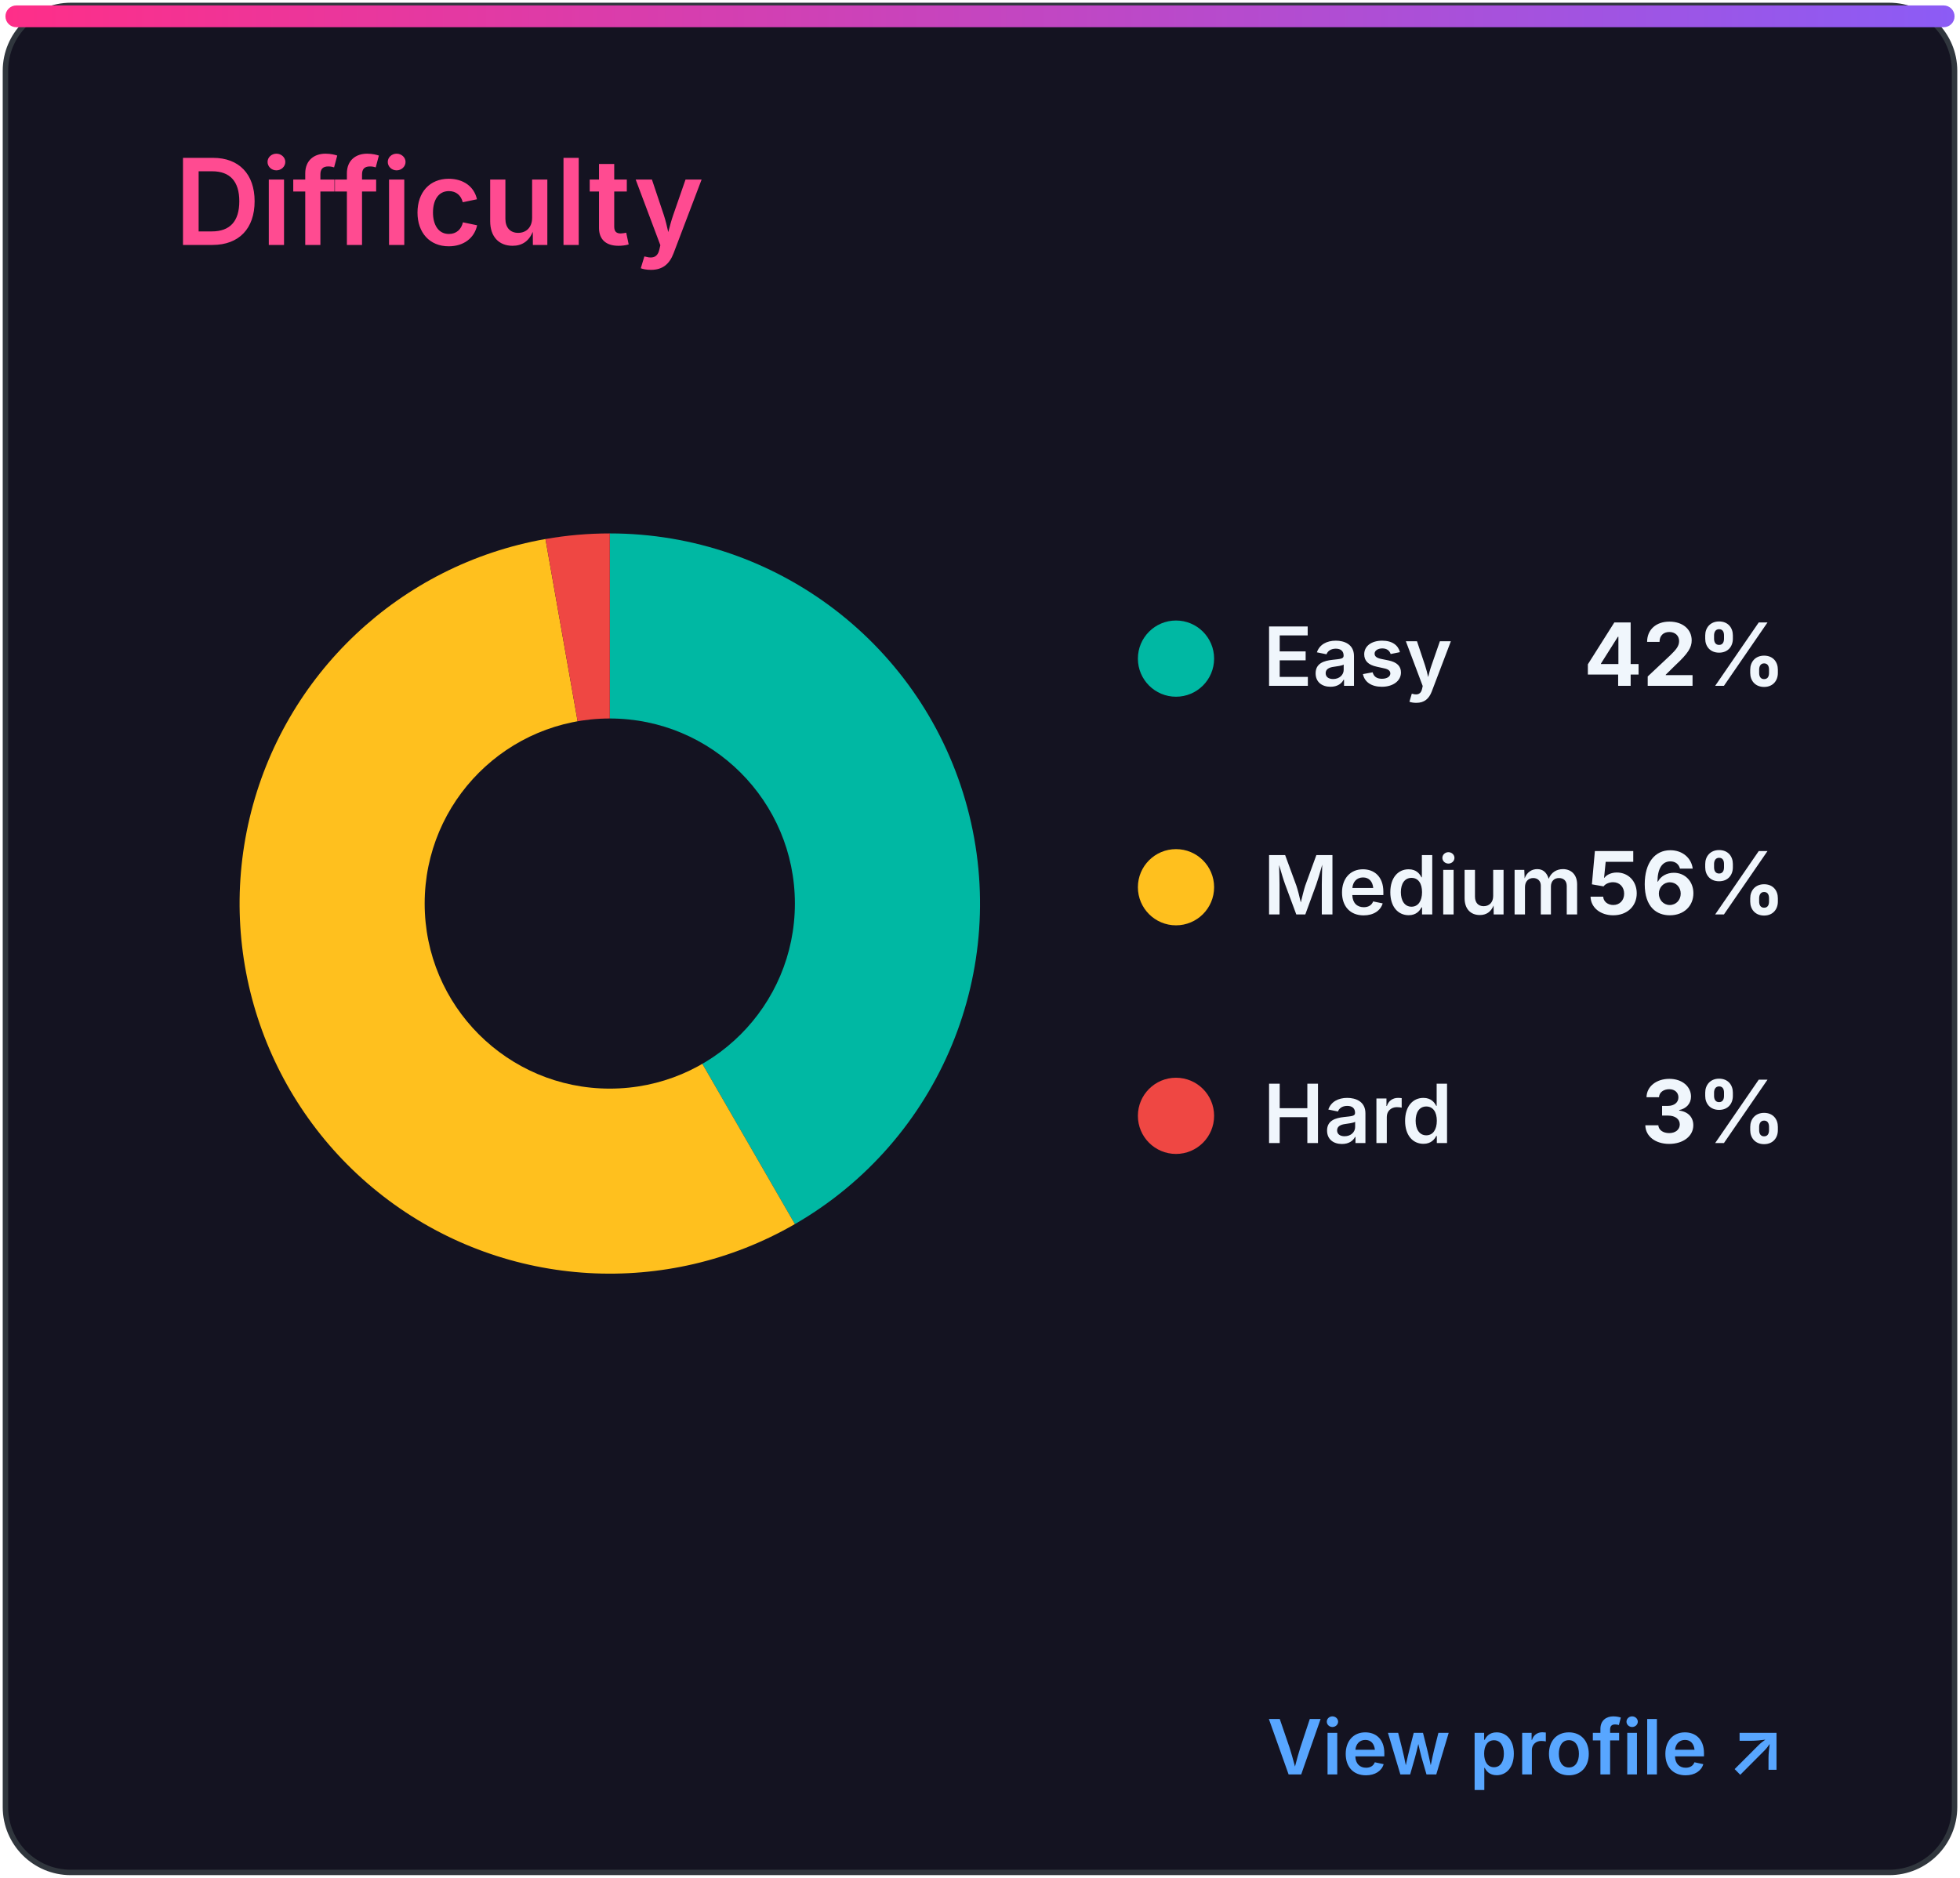
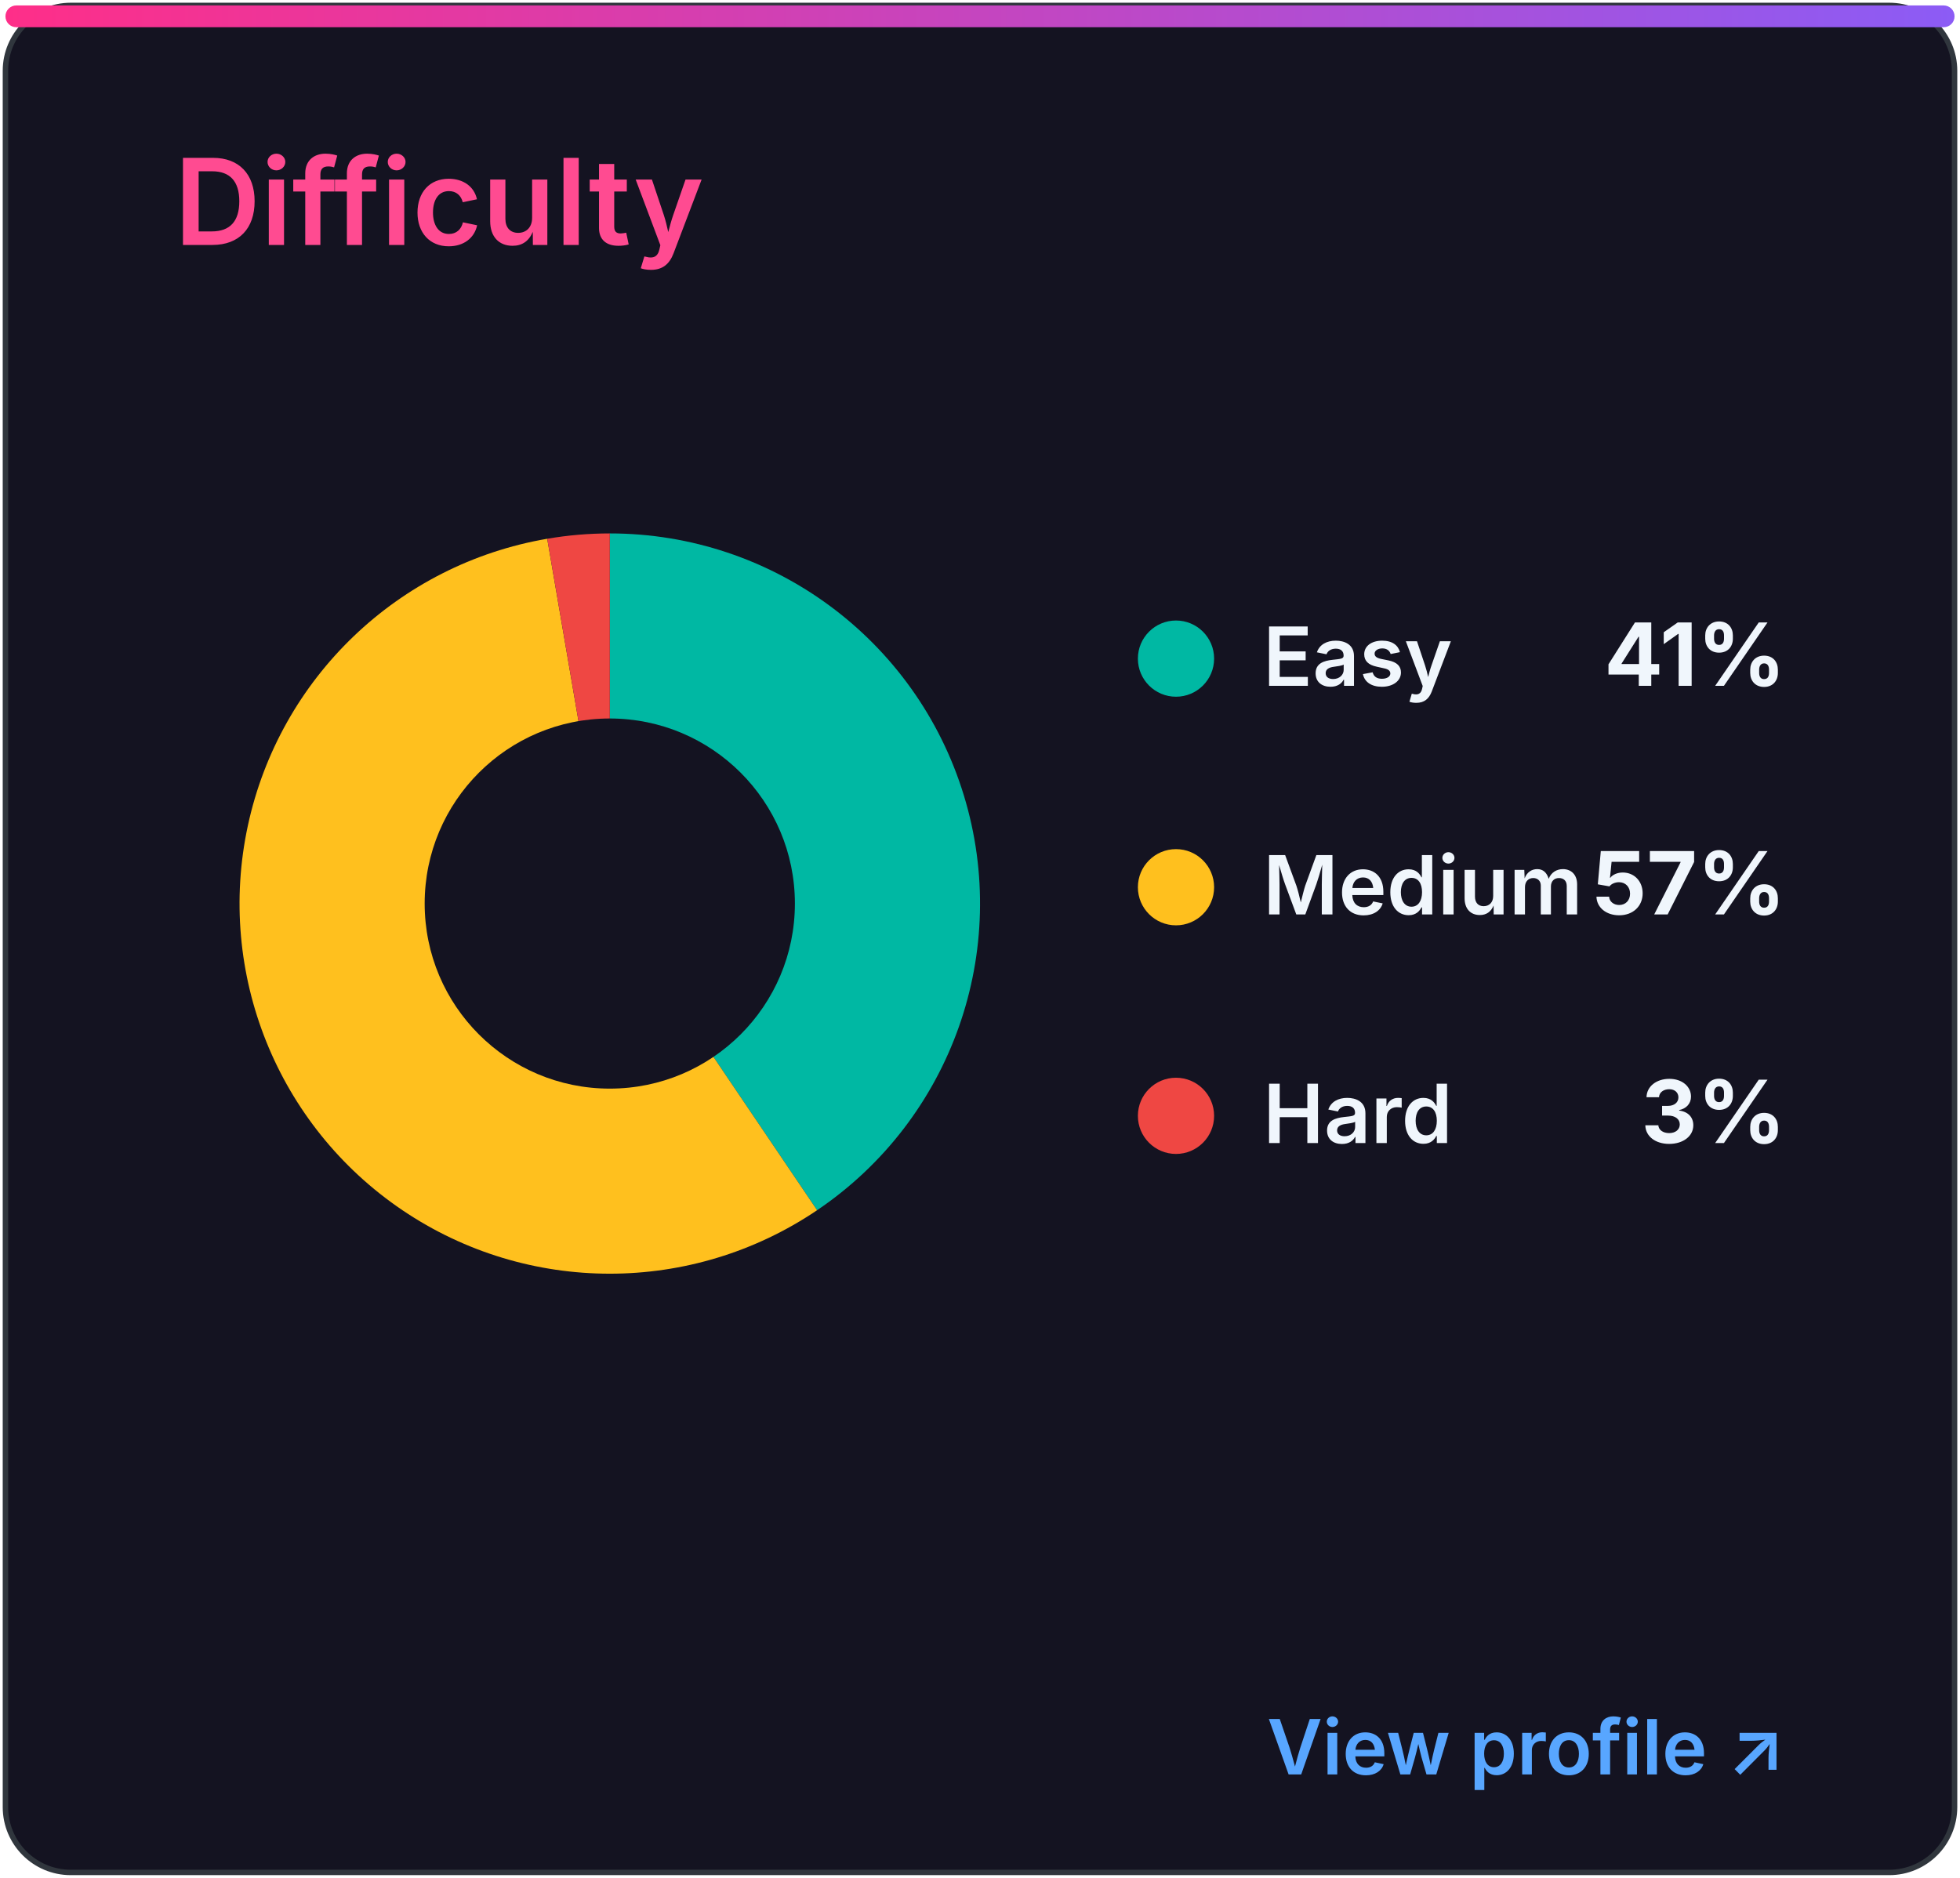
<svg xmlns="http://www.w3.org/2000/svg" width="360" height="345" viewBox="0 0 360 345" role="img" aria-labelledby="title desc">
  <defs>
    <linearGradient id="accent" x1="0" x2="1">
      <stop stop-color="#ff2e88" />
      <stop offset="1" stop-color="#8b5cf6" />
    </linearGradient>
    <clipPath id="bar">
      <rect x="32" y="82" width="296" height="8" rx="4" />
    </clipPath>
    <style>
.heading{font:600 22px -apple-system,BlinkMacSystemFont,'Segoe UI',sans-serif;fill:#ff4b91}
.eyebrow{font:600 10px -apple-system,BlinkMacSystemFont,'Segoe UI',sans-serif;letter-spacing:1.2px;fill:#8b949e}
.total{font:700 52px -apple-system,BlinkMacSystemFont,'Segoe UI',sans-serif;fill:#f0f6fc}
.metric{font:600 15px -apple-system,BlinkMacSystemFont,'Segoe UI',sans-serif;fill:#f0f6fc}
.count{font:700 16px -apple-system,BlinkMacSystemFont,'Segoe UI',sans-serif;fill:#f0f6fc}
.muted{font:500 13px -apple-system,BlinkMacSystemFont,'Segoe UI',sans-serif;fill:#8b949e}
.language{font:700 31px -apple-system,BlinkMacSystemFont,'Segoe UI',sans-serif;fill:#f0f6fc}
.link{font:600 14px -apple-system,BlinkMacSystemFont,'Segoe UI',sans-serif;fill:#58a6ff}
</style>
  </defs>
  <rect x="1" y="1" width="358" height="343" rx="12" fill="#141321" stroke="#30363d" />
  <rect x="1" y="1" width="358" height="4" rx="2" fill="url(#accent)" />
  <text x="32" y="45" class="heading">Difficulty</text>
-   <path d="M 112 166 L 112.00 98.00 A 68 68 0 0 1 146.00 224.89 Z" fill="#00b8a3" />
-   <path d="M 112 166 L 146.00 224.89 A 68 68 0 1 1 100.19 99.03 Z" fill="#ffc01e" />
-   <path d="M 112 166 L 100.19 99.03 A 68 68 0 0 1 112.00 98.00 Z" fill="#ef4743" />
+   <path d="M 112 166 L 112.00 98.00 A 68 68 0 0 1 150.08 222.34 Z" fill="#00b8a3" />
+   <path d="M 112 166 L 150.08 222.34 A 68 68 0 1 1 100.51 98.98 Z" fill="#ffc01e" />
+   <path d="M 112 166 L 100.51 98.98 A 68 68 0 0 1 112.00 98.00 Z" fill="#ef4743" />
  <circle cx="112" cy="166" r="34" fill="#141321" />
  <circle cx="216" cy="121" r="7" fill="#00b8a3" />
  <text x="232" y="126" class="metric">Easy</text>
-   <text x="328" y="126" class="count" text-anchor="end">42%</text>
+   <text x="328" y="126" class="count" text-anchor="end">41%</text>
  <circle cx="216" cy="163" r="7" fill="#ffc01e" />
  <text x="232" y="168" class="metric">Medium</text>
-   <text x="328" y="168" class="count" text-anchor="end">56%</text>
+   <text x="328" y="168" class="count" text-anchor="end">57%</text>
  <circle cx="216" cy="205" r="7" fill="#ef4743" />
  <text x="232" y="210" class="metric">Hard</text>
  <text x="328" y="210" class="count" text-anchor="end">3%</text>
  <text x="328" y="326" class="link" text-anchor="end">View profile ↗</text>
</svg>
